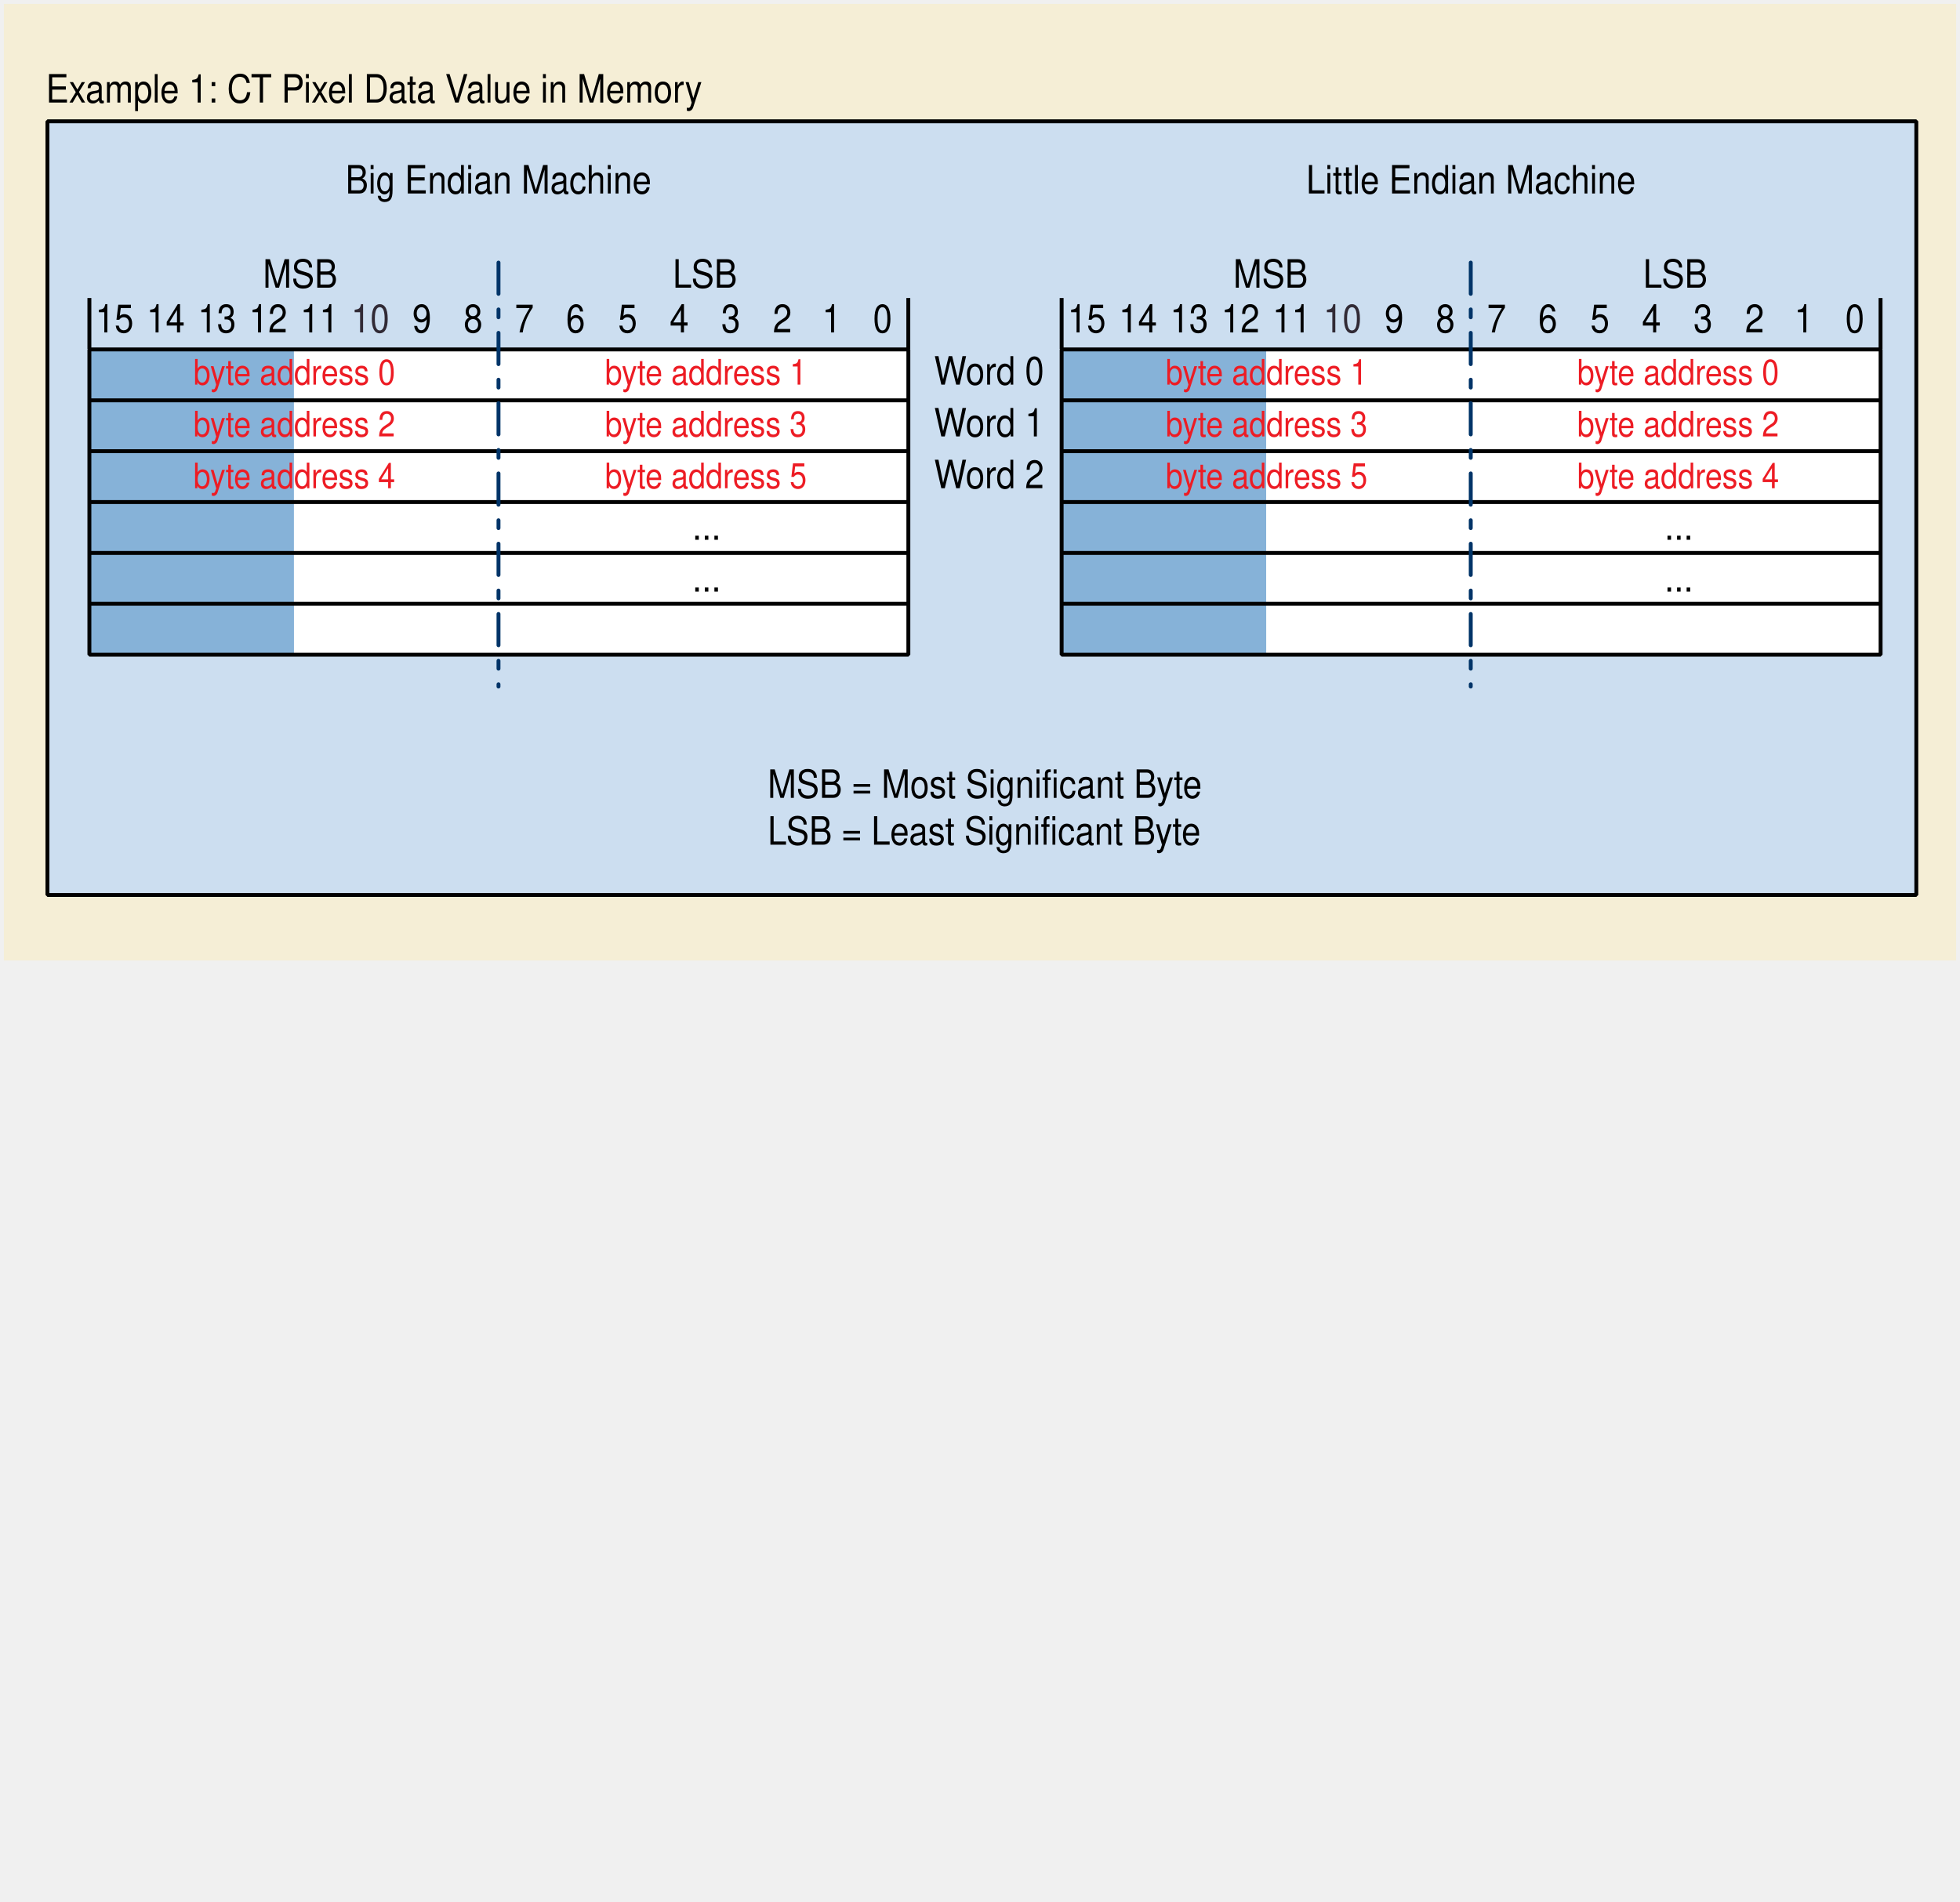
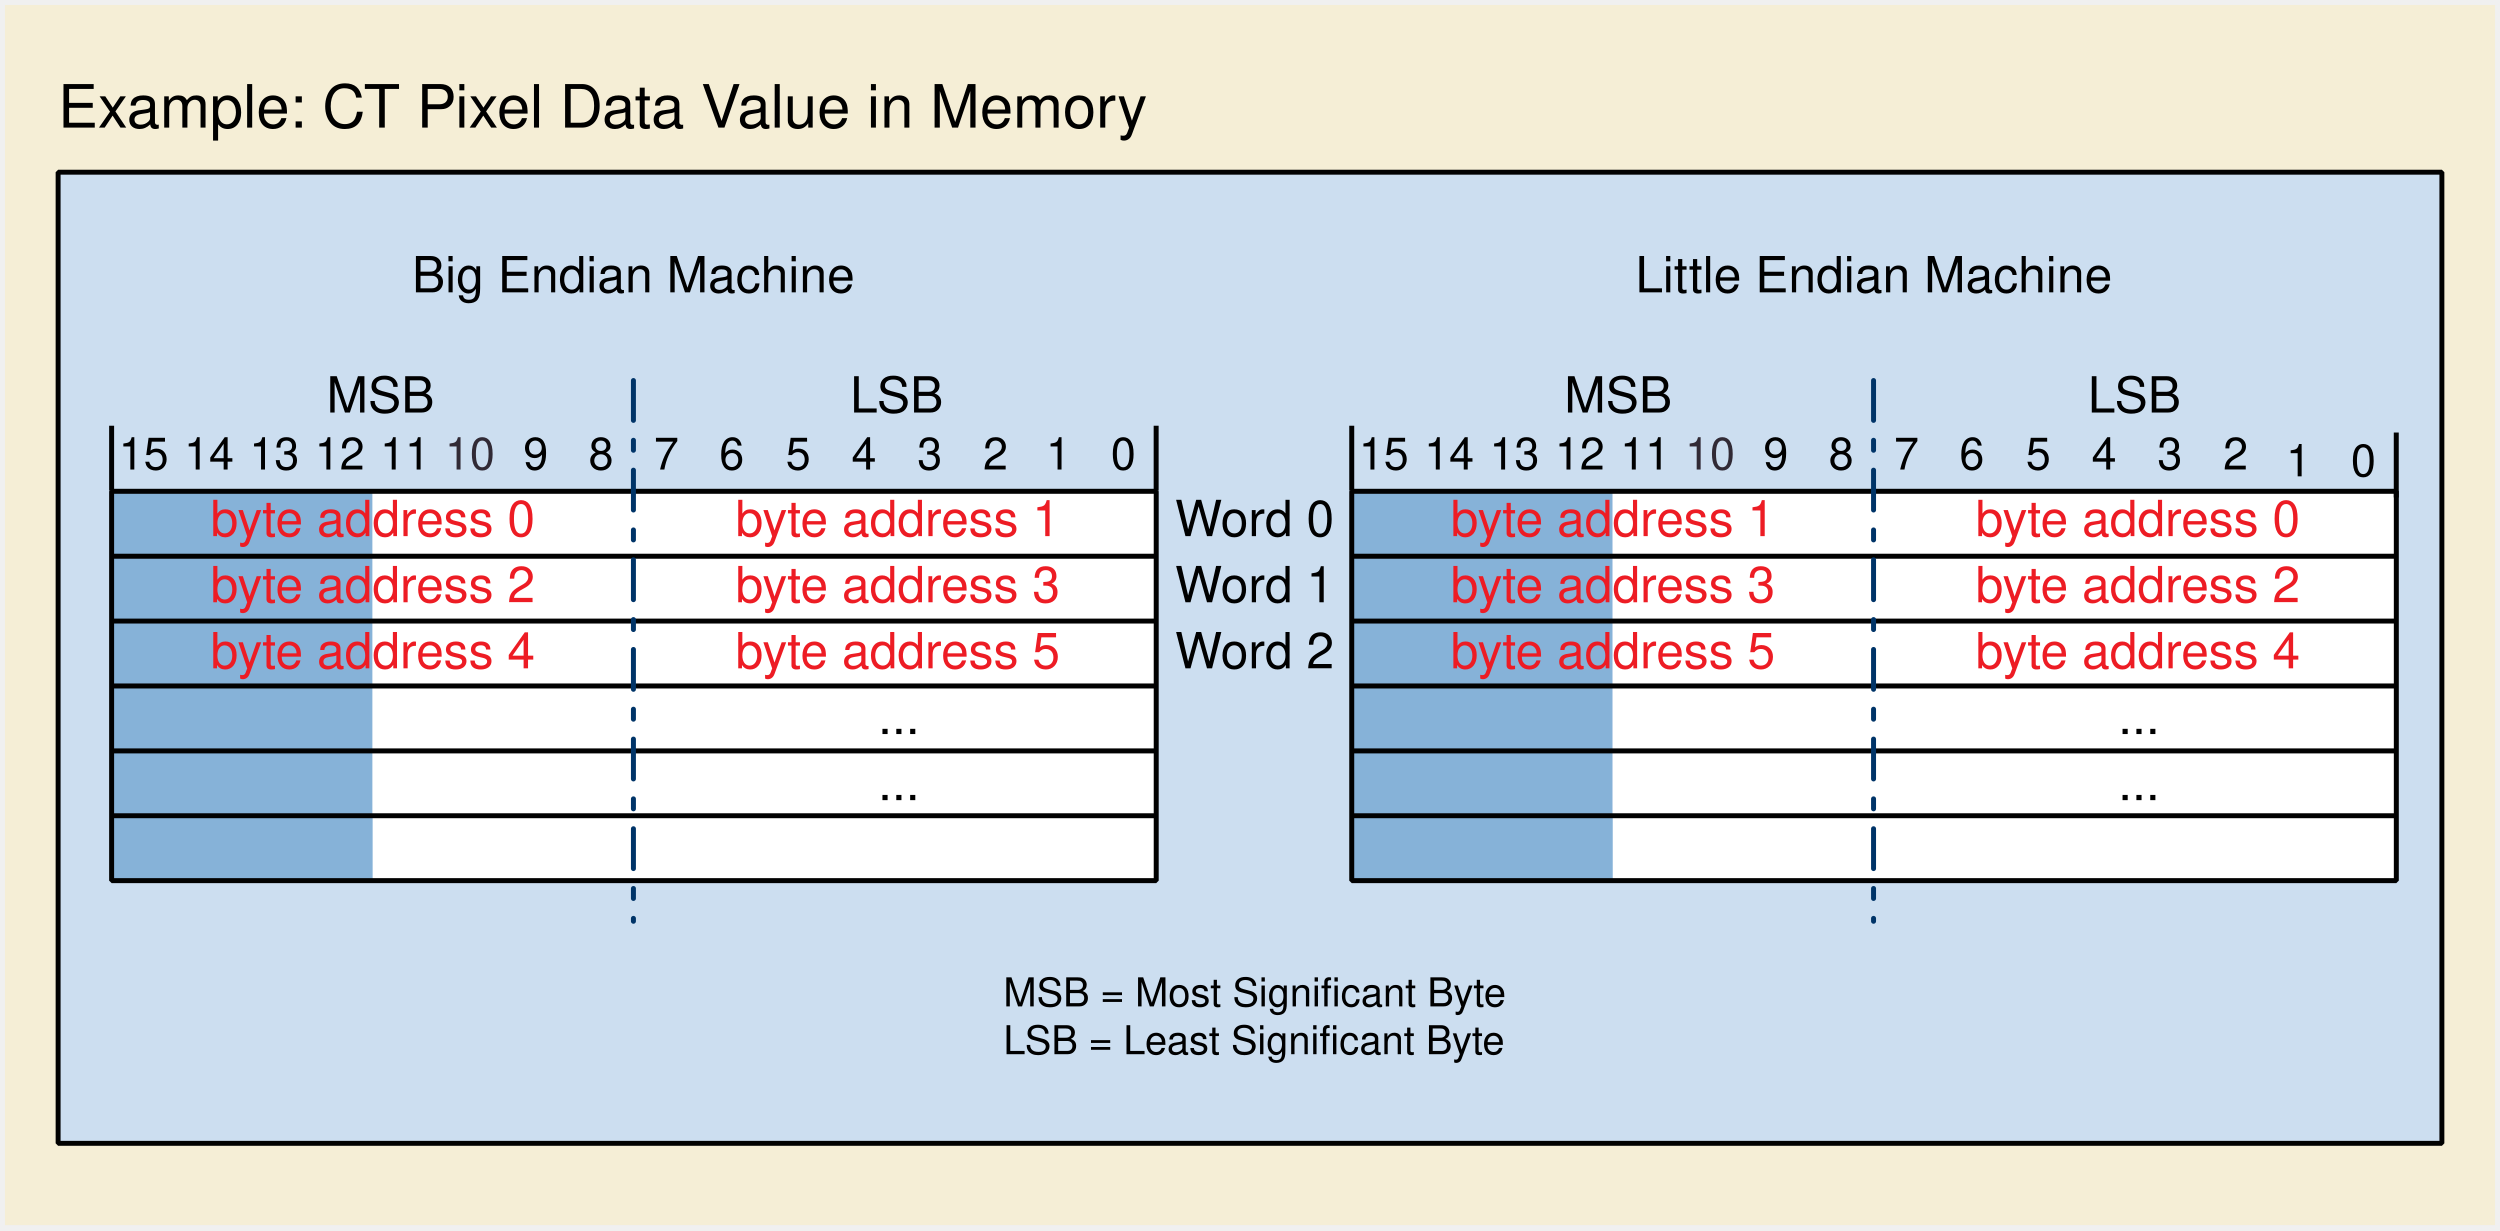
- <svg xmlns="http://www.w3.org/2000/svg" version="1.1" id="Layer_1" x="0px" y="0px" width="502px" height="487px" viewBox="0 0 502 487" enable-background="new 0 0 502 487" xml:space="preserve">
+ <svg xmlns="http://www.w3.org/2000/svg" version="1.1" id="Layer_1" x="0px" y="0px" width="502px" height="247px" viewBox="0 0 502 247" enable-background="new 0 0 502 247" xml:space="preserve">
  <defs>
    <style type="text/css">
	text {
	  font-family: Helvetica, Verdana, ArialUnicodeMS, san-serif
	}
	</style>
  </defs>
  <g>
   </g>
  <g>
    <rect x="1" y="1" fill="#F5EED6" width="500" height="245" />
    <g>
-       <g>
-         <path fill="#CCDEF0" stroke="#010101" stroke-miterlimit="1" d="M12.152,31.062h478.66v198.16H12.152V31.062z" />
-         <rect x="75.286" y="154.651" fill="#FFFFFF" width="157.365" height="13.03" />
-         <line fill="#6799C8" stroke="#010101" stroke-miterlimit="1" x1="22.895" y1="76.337" x2="22.895" y2="89.367" />
-         <line fill="#FFFFFF" stroke="#010101" stroke-miterlimit="1" x1="232.638" y1="89.367" x2="232.638" y2="76.337" />
-         <g>
-           <text transform="matrix(0.8815 0 0 1 88.4712 49.5542)" font-size="10">Big Endian Machine</text>
-         </g>
-         <g>
-           <text transform="matrix(0.8815 0 0 1 196.6162 204.3438)">
-             <tspan x="0" y="0" font-size="10">MSB = Most Significant Byte</tspan>
-             <tspan x="0" y="12" font-size="10">LSB = Least Significant Byte</tspan>
-           </text>
-         </g>
-         <rect x="22.895" y="89.5" fill="#86B2D8" width="52.391" height="13.03" />
-         <rect x="75.286" y="89.5" fill="#FFFFFF" width="157.353" height="13.03" />
-         <rect x="22.895" y="102.53" fill="#86B2D8" width="52.391" height="13.03" />
-         <rect x="75.286" y="102.53" fill="#FFFFFF" width="157.365" height="13.03" />
-         <rect x="22.895" y="115.561" fill="#86B2D8" width="52.391" height="13.03" />
-         <rect x="75.286" y="115.561" fill="#FFFFFF" width="157.365" height="13.03" />
-         <rect x="22.895" y="128.59" fill="#86B2D8" width="52.391" height="13.03" />
-         <rect x="75.286" y="128.59" fill="#FFFFFF" width="157.365" height="13.03" />
-         <rect x="22.895" y="141.621" fill="#86B2D8" width="52.391" height="13.03" />
-         <rect x="75.286" y="141.621" fill="#FFFFFF" width="157.365" height="13.03" />
-         <rect x="22.895" y="154.651" fill="#86B2D8" width="52.391" height="13.03" />
-         <g>
-           <text transform="matrix(0.8815 0 0 1 154.9502 98.5078)" fill="#ED1C24" font-size="9">byte address 1</text>
-         </g>
-         <g>
-           <text transform="matrix(0.8815 0 0 1 154.9502 111.7788)" fill="#ED1C24" font-size="9">byte address 3</text>
-         </g>
-         <g>
-           <text transform="matrix(0.8815 0 0 1 154.9502 125.0503)" fill="#ED1C24" font-size="9">byte address 5</text>
-         </g>
-         <g>
-           <text transform="matrix(0.8815 0 0 1 49.5361 98.5078)" fill="#ED1C24" font-size="9">byte address 0</text>
-         </g>
-         <g>
-           <text transform="matrix(0.8815 0 0 1 49.5361 111.7788)" fill="#ED1C24" font-size="9">byte address 2</text>
-         </g>
-         <g>
-           <text transform="matrix(0.8815 0 0 1 49.5361 125.0503)" fill="#ED1C24" font-size="9">byte address 4</text>
-         </g>
-         <g>
-           <text transform="matrix(0.8815 0 0 1 177.2979 138.2456)" font-size="10">...</text>
-         </g>
-         <g>
-           <text transform="matrix(0.8815 0 0 1 177.2979 151.5166)" font-size="10">...</text>
-         </g>
-         <g>
-           <text transform="matrix(0.8815 0 0 1 239.2432 98.5078)" font-size="10">Word 0</text>
-         </g>
-         <g>
-           <text transform="matrix(0.8815 0 0 1 239.2432 111.7788)" font-size="10">Word 1</text>
-         </g>
-         <g>
-           <text transform="matrix(0.8815 0 0 1 239.2432 125.0503)" font-size="10">Word 2</text>
-         </g>
-         <g>
-           <text transform="matrix(0.8815 0 0 1 210.5649 85.1328)" font-size="10">1</text>
-         </g>
-         <g>
-           <text transform="matrix(0.8815 0 0 1 223.5947 85.1328)" font-size="10">0</text>
-         </g>
-         <g>
-           <text transform="matrix(0.8815 0 0 1 197.9243 85.1328)" font-size="10">2</text>
-         </g>
-         <g>
-           <text transform="matrix(0.8815 0 0 1 184.7212 85.1328)" font-size="10">3</text>
-         </g>
-         <g>
-           <text transform="matrix(0.8815 0 0 1 171.5151 85.1328)" font-size="10">4</text>
-         </g>
-         <g>
-           <text transform="matrix(0.8815 0 0 1 158.313 85.1328)" font-size="10">5</text>
-         </g>
-         <g>
-           <text transform="matrix(0.8815 0 0 1 89.938 85.1328)" fill="#312A35" font-size="10">10</text>
-         </g>
-         <g>
-           <text transform="matrix(0.8815 0 0 1 24.4307 85.1328)" font-size="10">15</text>
-         </g>
-         <g>
-           <text transform="matrix(0.8815 0 0 1 37.5527 85.1328)" font-size="10">14</text>
-         </g>
-         <g>
-           <text transform="matrix(0.8815 0 0 1 50.6724 85.1328)" font-size="10">13</text>
-         </g>
-         <g>
-           <text transform="matrix(0.8815 0 0 1 63.793 85.1328)" font-size="10">12</text>
-         </g>
-         <g>
-           <text transform="matrix(0.8815 0 0 1 76.9126 85.1328)" font-size="10">11</text>
-         </g>
-         <g>
-           <text transform="matrix(0.8815 0 0 1 105.605 85.1328)" font-size="10">9</text>
-         </g>
-         <g>
-           <text transform="matrix(0.8815 0 0 1 118.7251 85.1328)" font-size="10">8</text>
-         </g>
-         <g>
-           <text transform="matrix(0.8815 0 0 1 131.8452 85.1328)" font-size="10">7</text>
-         </g>
-         <g>
-           <text transform="matrix(0.8815 0 0 1 144.9658 85.1328)" font-size="10">6</text>
-         </g>
-         <g>
-           <text transform="matrix(0.8815 0 0 1 11.7554 26.2695)" font-size="10">Example 1: CT Pixel Data Value in Memory</text>
-         </g>
-         <rect x="22.895" y="89.5" fill="none" stroke="#010101" stroke-miterlimit="1" width="209.756" height="78.18" />
-         <line fill="none" stroke="#010101" stroke-miterlimit="1" x1="22.895" y1="154.645" x2="232.651" y2="154.645" />
-         <line fill="none" stroke="#010101" stroke-miterlimit="1" x1="22.895" y1="141.627" x2="232.651" y2="141.627" />
-         <line fill="none" stroke="#010101" stroke-miterlimit="1" x1="22.895" y1="128.59" x2="232.651" y2="128.59" />
-         <line fill="none" stroke="#010101" stroke-miterlimit="1" x1="22.895" y1="115.554" x2="232.651" y2="115.554" />
-         <line fill="none" stroke="#010101" stroke-miterlimit="1" x1="22.895" y1="102.537" x2="232.651" y2="102.537" />
-         <line fill="none" stroke="#003468" stroke-linecap="round" stroke-linejoin="round" stroke-miterlimit="1" stroke-dasharray="8,4,2,4" x1="127.676" y1="67.256" x2="127.676" y2="175.836" />
-         <rect x="324.301" y="154.651" fill="#FFFFFF" width="157.363" height="13.03" />
-         <line fill="#6799C8" stroke="#010101" stroke-miterlimit="1" x1="271.91" y1="76.337" x2="271.91" y2="89.367" />
-         <line fill="#FFFFFF" stroke="#010101" stroke-miterlimit="1" x1="481.652" y1="89.367" x2="481.652" y2="76.337" />
-         <g>
-           <text transform="matrix(0.8815 0 0 1 334.543 49.5542)" font-size="10">Little Endian Machine</text>
-         </g>
-         <g>
-           <text transform="matrix(0.8815 0 0 1 315.8613 73.6831)" font-size="10">MSB</text>
-         </g>
-         <g>
-           <text transform="matrix(0.8815 0 0 1 420.8359 73.6831)" font-size="10">LSB</text>
-         </g>
-         <g>
-           <text transform="matrix(0.8815 0 0 1 67.333 73.6831)" font-size="10">MSB</text>
-         </g>
-         <g>
-           <text transform="matrix(0.8815 0 0 1 172.3076 73.6831)" font-size="10">LSB</text>
-         </g>
-         <rect x="271.91" y="89.5" fill="#86B2D8" width="52.391" height="13.03" />
-         <rect x="324.301" y="89.5" fill="#FFFFFF" width="157.352" height="13.03" />
-         <rect x="271.91" y="102.53" fill="#86B2D8" width="52.391" height="13.03" />
-         <rect x="324.301" y="102.53" fill="#FFFFFF" width="157.363" height="13.03" />
-         <rect x="271.91" y="115.561" fill="#86B2D8" width="52.391" height="13.03" />
-         <rect x="324.301" y="115.561" fill="#FFFFFF" width="157.363" height="13.03" />
-         <rect x="271.91" y="128.59" fill="#86B2D8" width="52.391" height="13.03" />
-         <rect x="324.301" y="128.59" fill="#FFFFFF" width="157.363" height="13.03" />
-         <rect x="271.91" y="141.621" fill="#86B2D8" width="52.391" height="13.03" />
-         <rect x="324.301" y="141.621" fill="#FFFFFF" width="157.363" height="13.03" />
-         <rect x="271.91" y="154.651" fill="#86B2D8" width="52.391" height="13.03" />
-         <g>
-           <text transform="matrix(0.8815 0 0 1 403.9629 98.5078)" fill="#ED1C24" font-size="9">byte address 0</text>
-         </g>
-         <g>
-           <text transform="matrix(0.8815 0 0 1 403.9629 111.7788)" fill="#ED1C24" font-size="9">byte address 2</text>
-         </g>
-         <g>
-           <text transform="matrix(0.8815 0 0 1 403.9629 125.0503)" fill="#ED1C24" font-size="9">byte address 4</text>
-         </g>
-         <g>
-           <text transform="matrix(0.8815 0 0 1 298.5488 98.5078)" fill="#ED1C24" font-size="9">byte address 1</text>
-         </g>
-         <g>
-           <text transform="matrix(0.8815 0 0 1 298.5488 111.7788)" fill="#ED1C24" font-size="9">byte address 3</text>
-         </g>
-         <g>
-           <text transform="matrix(0.8815 0 0 1 298.5488 125.0503)" fill="#ED1C24" font-size="9">byte address 5</text>
-         </g>
-         <g>
-           <text transform="matrix(0.8815 0 0 1 426.3105 138.2456)" font-size="10">...</text>
-         </g>
-         <g>
-           <text transform="matrix(0.8815 0 0 1 426.3105 151.5166)" font-size="10">...</text>
-         </g>
-         <g>
-           <text transform="matrix(0.8815 0 0 1 459.5762 85.1328)" font-size="10">1</text>
-         </g>
-         <g>
-           <text transform="matrix(0.8815 0 0 1 472.6074 85.1328)" font-size="10">0</text>
-         </g>
-         <g>
-           <text transform="matrix(0.8815 0 0 1 446.9375 85.1328)" font-size="10">2</text>
-         </g>
-         <g>
-           <text transform="matrix(0.8815 0 0 1 433.7324 85.1328)" font-size="10">3</text>
-         </g>
-         <g>
-           <text transform="matrix(0.8815 0 0 1 420.5273 85.1328)" font-size="10">4</text>
-         </g>
-         <g>
-           <text transform="matrix(0.8815 0 0 1 407.3242 85.1328)" font-size="10">5</text>
-         </g>
-         <g>
-           <text transform="matrix(0.8815 0 0 1 338.9512 85.1328)" fill="#312A35" font-size="10">10</text>
-         </g>
-         <g>
-           <text transform="matrix(0.8815 0 0 1 273.4434 85.1328)" font-size="10">15</text>
-         </g>
-         <g>
-           <text transform="matrix(0.8815 0 0 1 286.5645 85.1328)" font-size="10">14</text>
-         </g>
-         <g>
-           <text transform="matrix(0.8815 0 0 1 299.6855 85.1328)" font-size="10">13</text>
-         </g>
-         <g>
-           <text transform="matrix(0.8815 0 0 1 312.8047 85.1328)" font-size="10">12</text>
-         </g>
-         <g>
-           <text transform="matrix(0.8815 0 0 1 325.9258 85.1328)" font-size="10">11</text>
-         </g>
-         <g>
-           <text transform="matrix(0.8815 0 0 1 354.6172 85.1328)" font-size="10">9</text>
-         </g>
-         <g>
-           <text transform="matrix(0.8815 0 0 1 367.7363 85.1328)" font-size="10">8</text>
-         </g>
-         <g>
-           <text transform="matrix(0.8815 0 0 1 380.8574 85.1328)" font-size="10">7</text>
-         </g>
-         <g>
-           <text transform="matrix(0.8815 0 0 1 393.9766 85.1328)" font-size="10">6</text>
-         </g>
-         <rect x="271.91" y="89.5" fill="none" stroke="#010101" stroke-miterlimit="1" width="209.754" height="78.18" />
-         <line fill="none" stroke="#010101" stroke-miterlimit="1" x1="271.91" y1="154.645" x2="481.664" y2="154.645" />
-         <line fill="none" stroke="#010101" stroke-miterlimit="1" x1="271.91" y1="141.627" x2="481.664" y2="141.627" />
-         <line fill="none" stroke="#010101" stroke-miterlimit="1" x1="271.91" y1="128.59" x2="481.664" y2="128.59" />
-         <line fill="none" stroke="#010101" stroke-miterlimit="1" x1="271.91" y1="115.554" x2="481.664" y2="115.554" />
-         <line fill="none" stroke="#010101" stroke-miterlimit="1" x1="271.91" y1="102.537" x2="481.664" y2="102.537" />
-         <line fill="none" stroke="#003468" stroke-linecap="round" stroke-linejoin="round" stroke-miterlimit="1" stroke-dasharray="8,4,2,4" x1="376.691" y1="67.256" x2="376.691" y2="175.836" />
+       <path fill="#CCDEF0" stroke="#010101" stroke-width="0.992" stroke-miterlimit="1" d="M11.67,34.581h478.66v195H11.67V34.581z" />
+       <g>
+         <text transform="matrix(1 0 0 1 11.6699 25.625)" font-size="12">Example: CT Pixel Data Value in Memory</text>
+       </g>
+       <line fill="#FFFFFF" stroke="#010101" stroke-miterlimit="1" x1="232.156" y1="98.522" x2="232.156" y2="85.492" />
+       <g>
+         <text transform="matrix(1 0 0 1 201.4746 202.083)">
+           <tspan x="0" y="0" font-size="8">MSB = Most Significant Byte</tspan>
+           <tspan x="0" y="9.601" font-size="8">LSB = Least Significant Byte</tspan>
+         </text>
+       </g>
+       <g>
+         <text transform="matrix(1 0 0 1 235.9453 107.6592)" font-size="10">Word 0</text>
+       </g>
+       <g>
+         <text transform="matrix(1 0 0 1 235.9453 120.9302)" font-size="10">Word 1</text>
+       </g>
+       <g>
+         <text transform="matrix(1 0 0 1 235.9453 134.2012)" font-size="10">Word 2</text>
+       </g>
+       <g>
+         <rect x="74.803" y="163.805" fill="#FFFFFF" width="157.365" height="13.029" />
+         <line fill="#6799C8" stroke="#010101" stroke-miterlimit="1" x1="22.413" y1="85.492" x2="22.413" y2="98.522" />
+         <g>
+           <text transform="matrix(1 0 0 1 82.7202 58.7056)" font-size="10">Big Endian Machine</text>
+         </g>
+         <rect x="22.413" y="98.655" fill="#86B2D8" width="52.391" height="13.03" />
+         <rect x="74.803" y="98.655" fill="#FFFFFF" width="157.353" height="13.03" />
+         <rect x="22.413" y="111.686" fill="#86B2D8" width="52.391" height="13.03" />
+         <rect x="74.803" y="111.686" fill="#FFFFFF" width="157.365" height="13.03" />
+         <rect x="22.413" y="124.716" fill="#86B2D8" width="52.391" height="13.028" />
+         <rect x="74.803" y="124.716" fill="#FFFFFF" width="157.365" height="13.028" />
+         <rect x="22.413" y="137.744" fill="#86B2D8" width="52.391" height="13.029" />
+         <rect x="74.803" y="137.744" fill="#FFFFFF" width="157.365" height="13.029" />
+         <rect x="22.413" y="150.773" fill="#86B2D8" width="52.391" height="13.031" />
+         <rect x="74.803" y="150.773" fill="#FFFFFF" width="157.365" height="13.031" />
+         <rect x="22.413" y="163.805" fill="#86B2D8" width="52.391" height="13.029" />
+         <g>
+           <text transform="matrix(1 0 0 1 147.6914 107.6592)" fill="#ED1C24" font-size="10">byte address 1</text>
+         </g>
+         <g>
+           <text transform="matrix(1 0 0 1 147.6914 120.9302)" fill="#ED1C24" font-size="10">byte address 3</text>
+         </g>
+         <g>
+           <text transform="matrix(1 0 0 1 147.6914 134.2012)" fill="#ED1C24" font-size="10">byte address 5</text>
+         </g>
+         <g>
+           <text transform="matrix(1 0 0 1 42.2773 107.6592)" fill="#ED1C24" font-size="10">byte address 0</text>
+         </g>
+         <g>
+           <text transform="matrix(1 0 0 1 42.2773 120.9302)" fill="#ED1C24" font-size="10">byte address 2</text>
+         </g>
+         <g>
+           <text transform="matrix(1 0 0 1 42.2773 134.2012)" fill="#ED1C24" font-size="10">byte address 4</text>
+         </g>
+         <g>
+           <text transform="matrix(1 0 0 1 176.3218 147.3965)" font-size="10">...</text>
+         </g>
+         <g>
+           <text transform="matrix(1 0 0 1 176.3218 160.668)" font-size="10">...</text>
+         </g>
+         <g>
+           <text transform="matrix(1 0 0 1 210.0308 94.2842)" font-size="9">1</text>
+         </g>
+         <g>
+           <text transform="matrix(1 0 0 1 223.061 94.2842)" font-size="9">0</text>
+         </g>
+         <g>
+           <text transform="matrix(1 0 0 1 197.3901 94.2842)" font-size="9">2</text>
+         </g>
+         <g>
+           <text transform="matrix(1 0 0 1 184.187 94.2842)" font-size="9">3</text>
+         </g>
+         <g>
+           <text transform="matrix(1 0 0 1 170.981 94.2842)" font-size="9">4</text>
+         </g>
+         <g>
+           <text transform="matrix(1 0 0 1 157.7788 94.2842)" font-size="9">5</text>
+         </g>
+         <g>
+           <text transform="matrix(1 0 0 1 89.353 94.2842)" fill="#312A35" font-size="9">10</text>
+         </g>
+         <g>
+           <text transform="matrix(1 0 0 1 23.8457 94.2842)" font-size="9">15</text>
+         </g>
+         <g>
+           <text transform="matrix(1 0 0 1 36.9678 94.2842)" font-size="9">14</text>
+         </g>
+         <g>
+           <text transform="matrix(1 0 0 1 50.0874 94.2842)" font-size="9">13</text>
+         </g>
+         <g>
+           <text transform="matrix(1 0 0 1 63.208 94.2842)" font-size="9">12</text>
+         </g>
+         <g>
+           <text transform="matrix(1 0 0 1 76.3276 94.2842)" font-size="9">11</text>
+         </g>
+         <g>
+           <text transform="matrix(1 0 0 1 105.0708 94.2842)" font-size="9">9</text>
+         </g>
+         <g>
+           <text transform="matrix(1 0 0 1 118.1909 94.2842)" font-size="9">8</text>
+         </g>
+         <g>
+           <text transform="matrix(1 0 0 1 131.311 94.2842)" font-size="9">7</text>
+         </g>
+         <g>
+           <text transform="matrix(1 0 0 1 144.4321 94.2842)" font-size="9">6</text>
+         </g>
+         <rect x="22.413" y="98.655" fill="none" stroke="#010101" stroke-miterlimit="1" width="209.756" height="78.179" />
+         <line fill="none" stroke="#010101" stroke-miterlimit="1" x1="22.413" y1="163.799" x2="232.168" y2="163.799" />
+         <line fill="none" stroke="#010101" stroke-miterlimit="1" x1="22.413" y1="150.781" x2="232.168" y2="150.781" />
+         <line fill="none" stroke="#010101" stroke-miterlimit="1" x1="22.413" y1="137.744" x2="232.168" y2="137.744" />
+         <line fill="none" stroke="#010101" stroke-miterlimit="1" x1="22.413" y1="124.709" x2="232.168" y2="124.709" />
+         <line fill="none" stroke="#010101" stroke-miterlimit="1" x1="22.413" y1="111.691" x2="232.168" y2="111.691" />
+         <g>
+           <text transform="matrix(1 0 0 1 65.5669 82.8345)" font-size="10">MSB</text>
+         </g>
+         <g>
+           <text transform="matrix(1 0 0 1 170.7056 82.8345)" font-size="10">LSB</text>
+         </g>
+         <line fill="none" stroke="#003468" stroke-linecap="round" stroke-linejoin="round" stroke-miterlimit="1" stroke-dasharray="8,4,2,4" x1="127.193" y1="76.411" x2="127.193" y2="184.99" />
+       </g>
+       <g>
+         <rect x="323.818" y="163.805" fill="#FFFFFF" width="157.363" height="13.029" />
+         <line fill="#6799C8" stroke="#010101" stroke-miterlimit="1" x1="271.428" y1="85.492" x2="271.428" y2="98.522" />
+         <g>
+           <text transform="matrix(1 0 0 1 328.3965 58.7056)" font-size="10">Little Endian Machine</text>
+         </g>
+         <g>
+           <text transform="matrix(1 0 0 1 314.0957 82.8345)" font-size="10">MSB</text>
+         </g>
+         <g>
+           <text transform="matrix(1 0 0 1 419.2344 82.8345)" font-size="10">LSB</text>
+         </g>
+         <rect x="271.428" y="98.655" fill="#86B2D8" width="52.391" height="13.03" />
+         <rect x="323.818" y="98.655" fill="#FFFFFF" width="157.352" height="13.03" />
+         <rect x="271.428" y="111.686" fill="#86B2D8" width="52.391" height="13.03" />
+         <rect x="323.818" y="111.686" fill="#FFFFFF" width="157.363" height="13.03" />
+         <rect x="271.428" y="124.716" fill="#86B2D8" width="52.391" height="13.028" />
+         <rect x="323.818" y="124.716" fill="#FFFFFF" width="157.363" height="13.028" />
+         <rect x="271.428" y="137.744" fill="#86B2D8" width="52.391" height="13.029" />
+         <rect x="323.818" y="137.744" fill="#FFFFFF" width="157.363" height="13.029" />
+         <rect x="271.428" y="150.773" fill="#86B2D8" width="52.391" height="13.031" />
+         <rect x="323.818" y="150.773" fill="#FFFFFF" width="157.363" height="13.031" />
+         <rect x="271.428" y="163.805" fill="#86B2D8" width="52.391" height="13.029" />
+         <g>
+           <text transform="matrix(1 0 0 1 396.7031 107.6592)" fill="#ED1C24" font-size="10">byte address 0</text>
+         </g>
+         <g>
+           <text transform="matrix(1 0 0 1 396.7031 120.9302)" fill="#ED1C24" font-size="10">byte address 2</text>
+         </g>
+         <g>
+           <text transform="matrix(1 0 0 1 396.7031 134.2012)" fill="#ED1C24" font-size="10">byte address 4</text>
+         </g>
+         <g>
+           <text transform="matrix(1 0 0 1 291.2891 107.6592)" fill="#ED1C24" font-size="10">byte address 1</text>
+         </g>
+         <g>
+           <text transform="matrix(1 0 0 1 291.2891 120.9302)" fill="#ED1C24" font-size="10">byte address 3</text>
+         </g>
+         <g>
+           <text transform="matrix(1 0 0 1 291.2891 134.2012)" fill="#ED1C24" font-size="10">byte address 5</text>
+         </g>
+         <g>
+           <text transform="matrix(1 0 0 1 425.334 147.3965)" font-size="10">...</text>
+         </g>
+         <g>
+           <text transform="matrix(1 0 0 1 425.334 160.668)" font-size="10">...</text>
+         </g>
+         <g>
+           <text transform="matrix(1 0 0 1 446.4023 94.2842)" font-size="9">2</text>
+         </g>
+         <g>
+           <text transform="matrix(1 0 0 1 433.1992 94.2842)" font-size="9">3</text>
+         </g>
+         <g>
+           <text transform="matrix(1 0 0 1 419.9922 94.2842)" font-size="9">4</text>
+         </g>
+         <g>
+           <text transform="matrix(1 0 0 1 406.791 94.2842)" font-size="9">5</text>
+         </g>
+         <g>
+           <text transform="matrix(1 0 0 1 338.3652 94.2842)" fill="#312A35" font-size="9">10</text>
+         </g>
+         <g>
+           <text transform="matrix(1 0 0 1 272.8574 94.2842)" font-size="9">15</text>
+         </g>
+         <g>
+           <text transform="matrix(1 0 0 1 285.9805 94.2842)" font-size="9">14</text>
+         </g>
+         <g>
+           <text transform="matrix(1 0 0 1 299.0996 94.2842)" font-size="9">13</text>
+         </g>
+         <g>
+           <text transform="matrix(1 0 0 1 312.2207 94.2842)" font-size="9">12</text>
+         </g>
+         <g>
+           <text transform="matrix(1 0 0 1 325.3398 94.2842)" font-size="9">11</text>
+         </g>
+         <g>
+           <text transform="matrix(1 0 0 1 354.082 94.2842)" font-size="9">9</text>
+         </g>
+         <g>
+           <text transform="matrix(1 0 0 1 367.2031 94.2842)" font-size="9">8</text>
+         </g>
+         <g>
+           <text transform="matrix(1 0 0 1 380.3223 94.2842)" font-size="9">7</text>
+         </g>
+         <g>
+           <text transform="matrix(1 0 0 1 393.4434 94.2842)" font-size="9">6</text>
+         </g>
+         <rect x="271.428" y="98.655" fill="none" stroke="#010101" stroke-miterlimit="1" width="209.754" height="78.179" />
+         <line fill="none" stroke="#010101" stroke-miterlimit="1" x1="271.428" y1="163.799" x2="481.182" y2="163.799" />
+         <line fill="none" stroke="#010101" stroke-miterlimit="1" x1="271.428" y1="150.781" x2="481.182" y2="150.781" />
+         <line fill="none" stroke="#010101" stroke-miterlimit="1" x1="271.428" y1="137.744" x2="481.182" y2="137.744" />
+         <line fill="none" stroke="#010101" stroke-miterlimit="1" x1="271.428" y1="124.709" x2="481.182" y2="124.709" />
+         <line fill="none" stroke="#010101" stroke-miterlimit="1" x1="271.428" y1="111.691" x2="481.182" y2="111.691" />
+         <line fill="none" stroke="#003468" stroke-linecap="round" stroke-linejoin="round" stroke-miterlimit="1" stroke-dasharray="8,4,2,4" x1="376.209" y1="76.411" x2="376.209" y2="184.99" />
+         <g>
+           <text transform="matrix(1 0 0 1 472.0723 95.6489)" font-size="9">0</text>
+         </g>
+         <g>
+           <text transform="matrix(1 0 0 1 459.043 95.6489)" font-size="9">1</text>
+         </g>
+         <line fill="#FFFFFF" stroke="#010101" stroke-miterlimit="1" x1="481.17" y1="99.887" x2="481.17" y2="86.857" />
      </g>
    </g>
  </g>
</svg>
